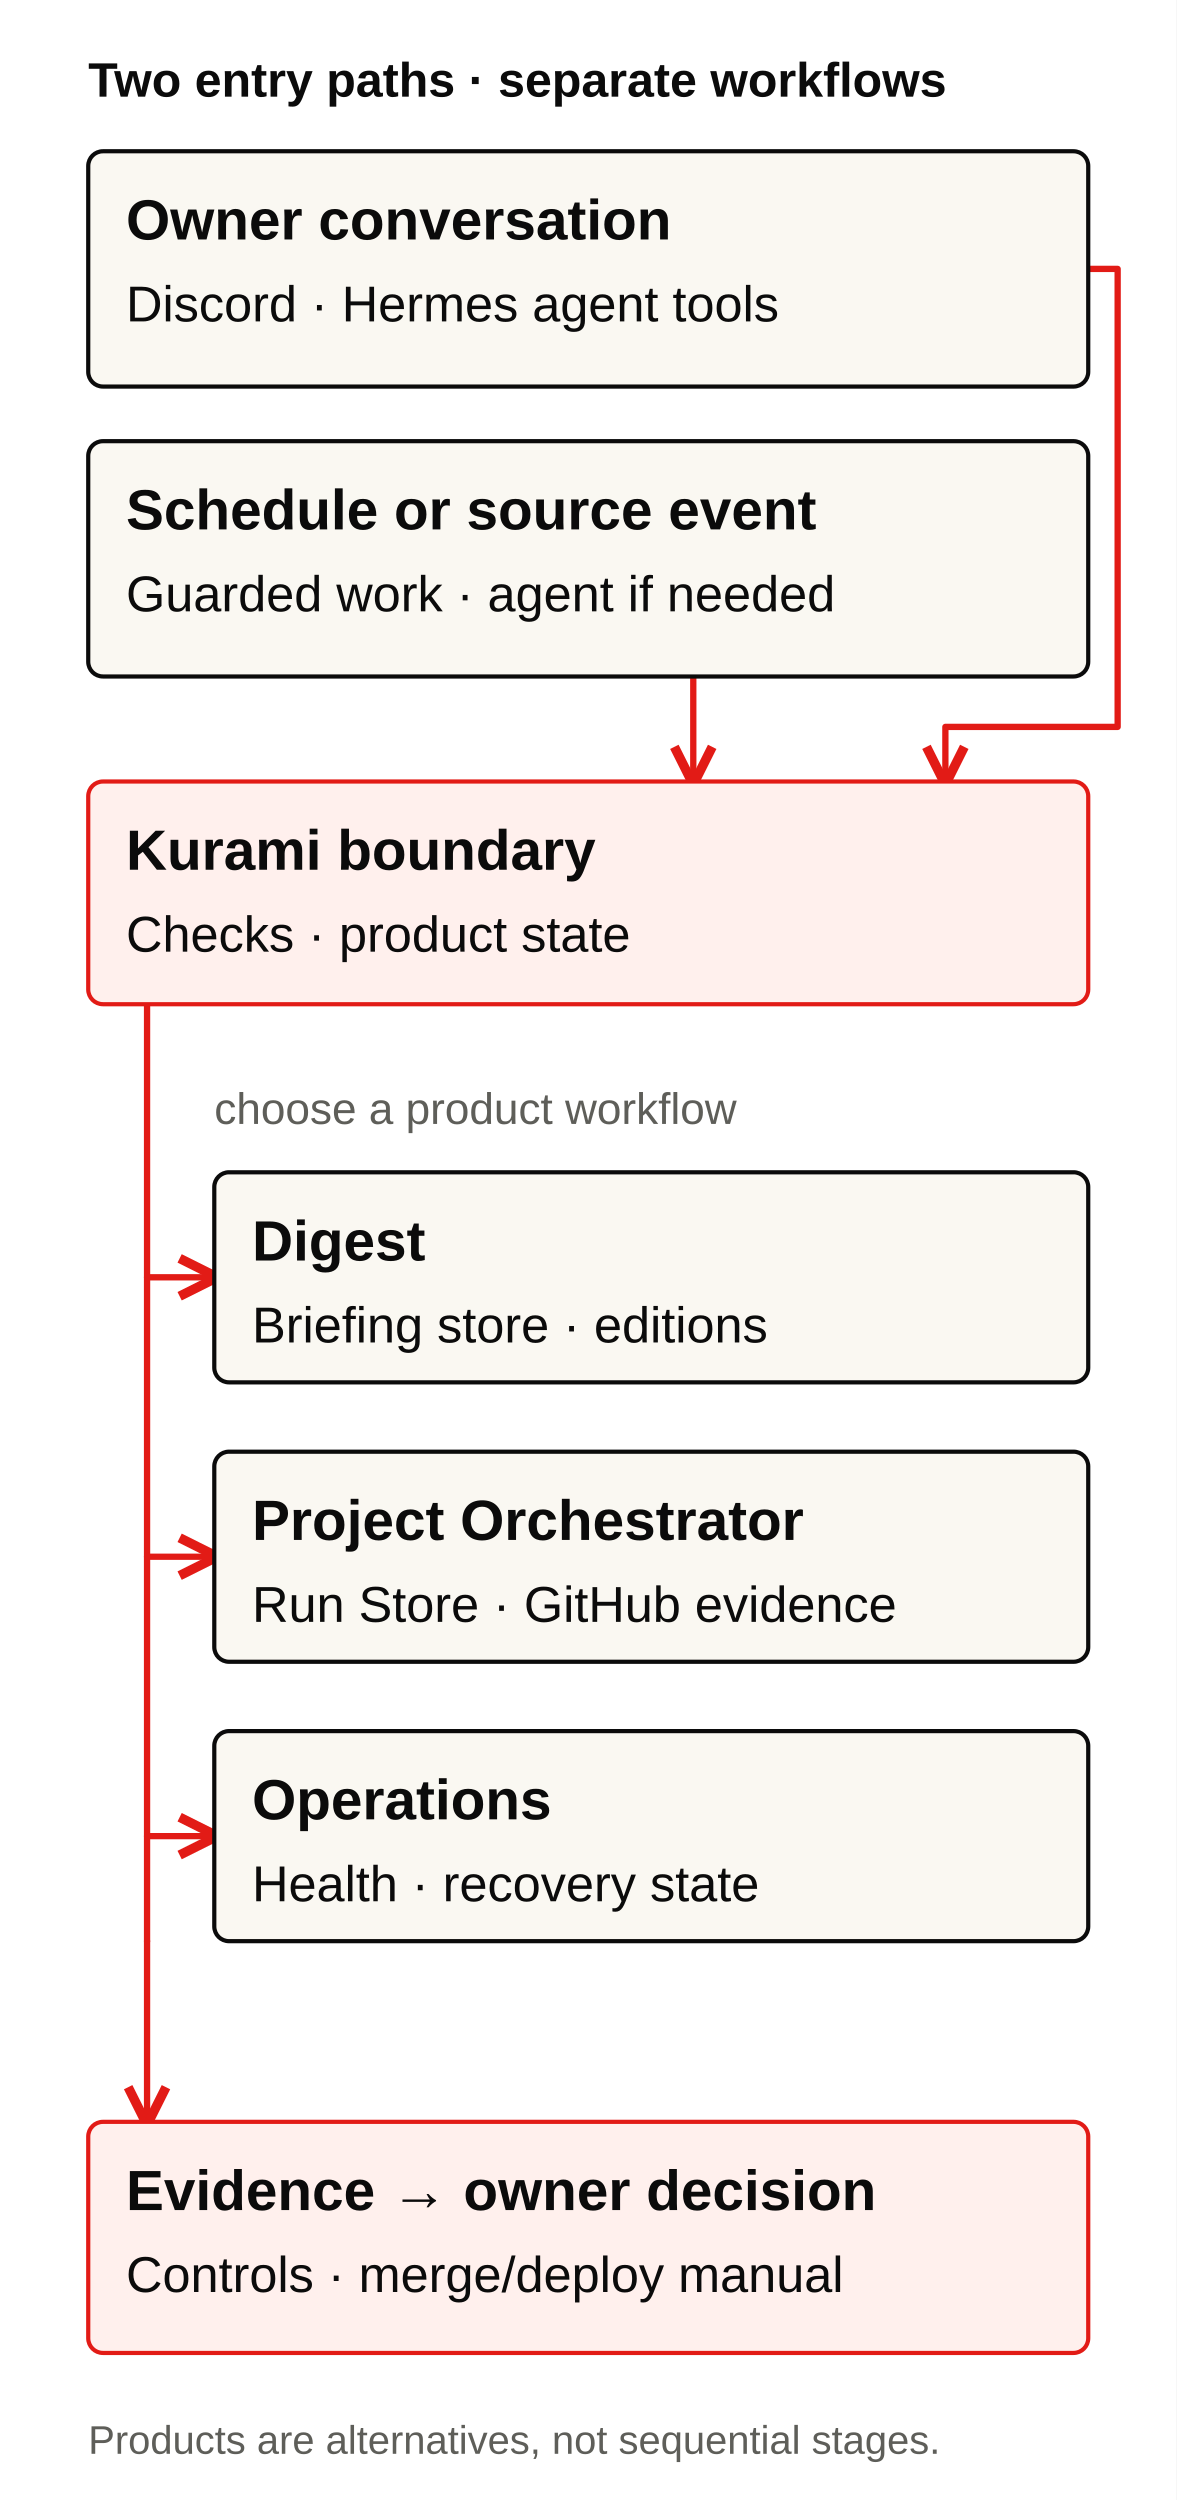
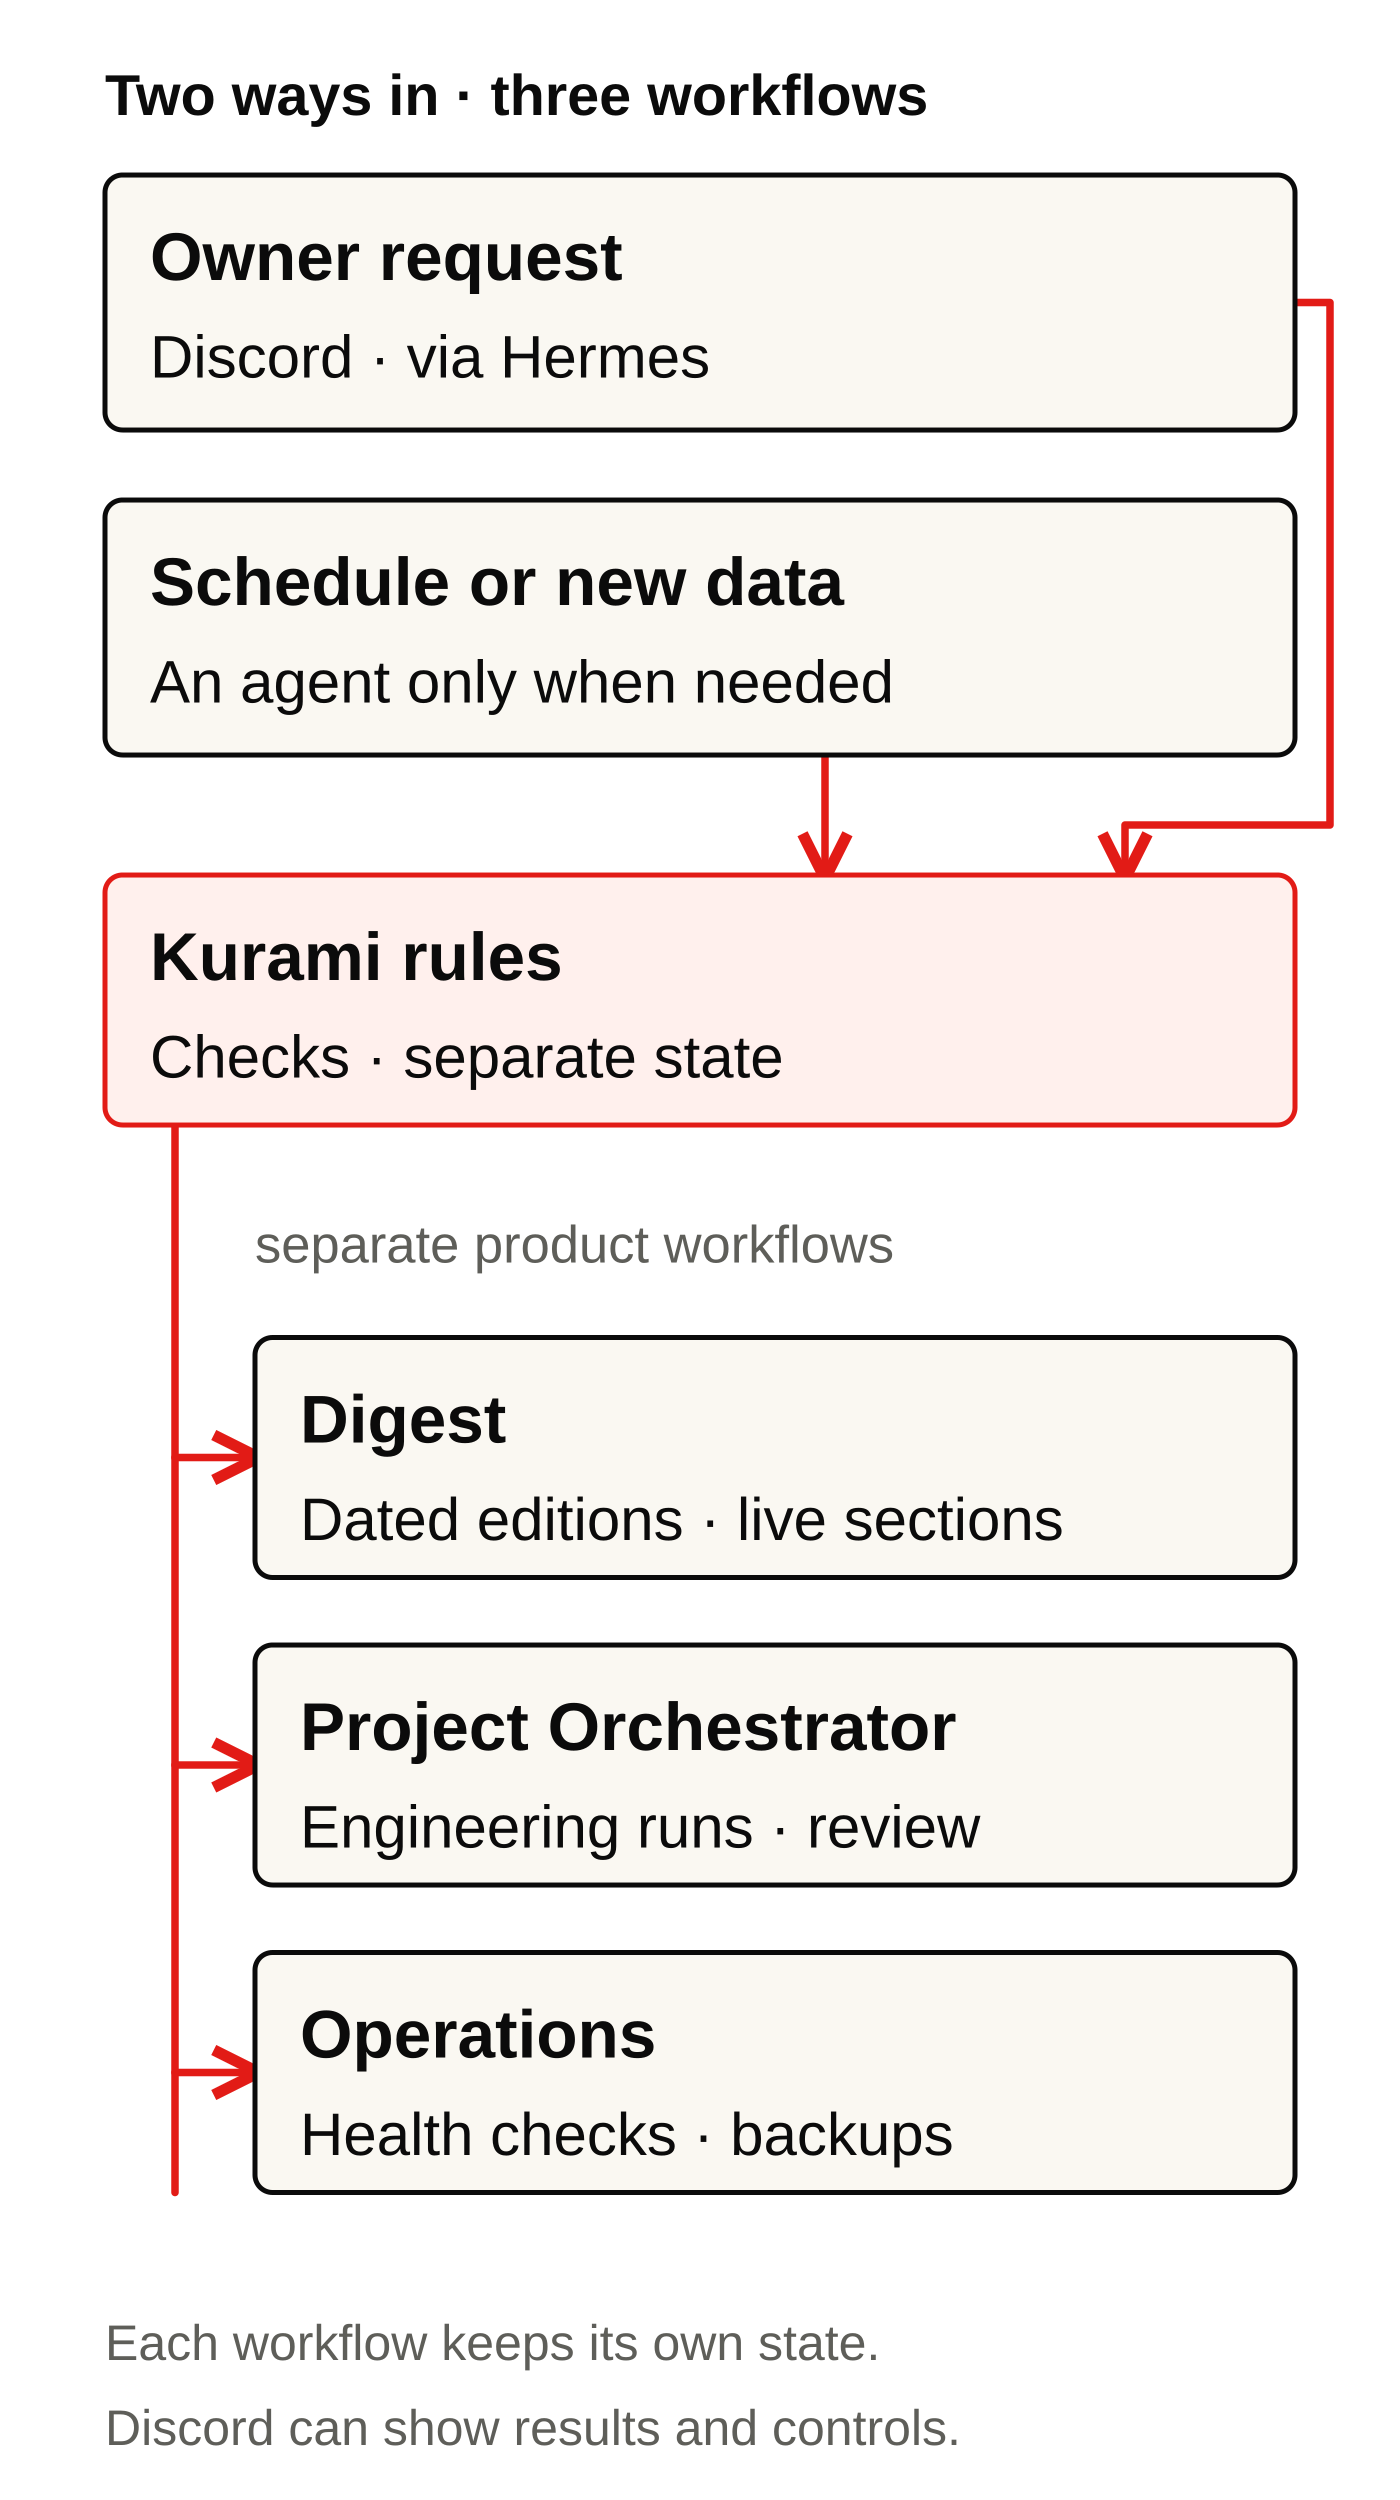
- <svg xmlns="http://www.w3.org/2000/svg" width="560" height="1190" viewBox="0 0 560 1190" role="img" aria-labelledby="title desc">
+ <svg xmlns="http://www.w3.org/2000/svg" width="560" height="1000" viewBox="0 0 560 1000" role="img" aria-labelledby="title desc">
  <defs>
    <marker id="tip" markerWidth="8" markerHeight="8" refX="6.5" refY="4" orient="auto">
      <path d="M1 1 L7 4 L1 7" fill="none" stroke="#e21b16" stroke-width="1.5" />
    </marker>
  </defs>
-   <rect width="560" height="1190" fill="#fff" />
+   <rect width="560" height="1000" fill="#fff" />
  <g font-family="Onest,Arial,sans-serif" fill="#0b0b0b">
-     <text x="42" y="46" font-size="23" font-weight="700">Two entry paths · separate workflows</text>
-     <polyline points="518,128 532,128 532,346 450,346 450,372" fill="none" stroke="#e21b16" stroke-width="3" stroke-linecap="round" stroke-linejoin="round" marker-end="url(#tip)" />
-     <polyline points="330,322 330,372" fill="none" stroke="#e21b16" stroke-width="3" stroke-linecap="round" stroke-linejoin="round" marker-end="url(#tip)" />
-     <polyline points="70,478 70,924" fill="none" stroke="#e21b16" stroke-width="3" stroke-linecap="round" stroke-linejoin="round" />
-     <polyline points="70,608 102,608" fill="none" stroke="#e21b16" stroke-width="3" stroke-linecap="round" stroke-linejoin="round" marker-end="url(#tip)" />
-     <polyline points="70,741 102,741" fill="none" stroke="#e21b16" stroke-width="3" stroke-linecap="round" stroke-linejoin="round" marker-end="url(#tip)" />
-     <polyline points="70,874 102,874" fill="none" stroke="#e21b16" stroke-width="3" stroke-linecap="round" stroke-linejoin="round" marker-end="url(#tip)" />
-     <polyline points="70,924 70,1010" fill="none" stroke="#e21b16" stroke-width="3" stroke-linecap="round" stroke-linejoin="round" marker-end="url(#tip)" />
+     <text x="42" y="46" font-size="23" font-weight="700">Two ways in · three workflows</text>
+     <polyline points="518,121 532,121 532,330 450,330 450,350" fill="none" stroke="#e21b16" stroke-width="3" stroke-linecap="round" stroke-linejoin="round" marker-end="url(#tip)" />
+     <polyline points="330,302 330,350" fill="none" stroke="#e21b16" stroke-width="3" stroke-linecap="round" stroke-linejoin="round" marker-end="url(#tip)" />
+     <polyline points="70,450 70,877" fill="none" stroke="#e21b16" stroke-width="3" stroke-linecap="round" stroke-linejoin="round" />
+     <polyline points="70,583 102,583" fill="none" stroke="#e21b16" stroke-width="3" stroke-linecap="round" stroke-linejoin="round" marker-end="url(#tip)" />
+     <polyline points="70,706 102,706" fill="none" stroke="#e21b16" stroke-width="3" stroke-linecap="round" stroke-linejoin="round" marker-end="url(#tip)" />
+     <polyline points="70,829 102,829" fill="none" stroke="#e21b16" stroke-width="3" stroke-linecap="round" stroke-linejoin="round" marker-end="url(#tip)" />
    <g>
-       <rect x="42" y="72" width="476" height="112" rx="7" fill="#faf8f2" stroke="#0b0b0b" stroke-width="2" />
-       <text x="60" y="114" font-size="27" font-weight="700">Owner conversation</text>
-       <text x="60" y="153" font-size="24">Discord · Hermes agent tools</text>
+       <rect x="42" y="70" width="476" height="102" rx="7" fill="#faf8f2" stroke="#0b0b0b" stroke-width="2" />
+       <text x="60" y="112" font-size="27" font-weight="700">Owner request</text>
+       <text x="60" y="151" font-size="24">Discord · via Hermes</text>
    </g>
    <g>
-       <rect x="42" y="210" width="476" height="112" rx="7" fill="#faf8f2" stroke="#0b0b0b" stroke-width="2" />
-       <text x="60" y="252" font-size="27" font-weight="700">Schedule or source event</text>
-       <text x="60" y="291" font-size="24">Guarded work · agent if needed</text>
+       <rect x="42" y="200" width="476" height="102" rx="7" fill="#faf8f2" stroke="#0b0b0b" stroke-width="2" />
+       <text x="60" y="242" font-size="27" font-weight="700">Schedule or new data</text>
+       <text x="60" y="281" font-size="24">An agent only when needed</text>
    </g>
    <g>
-       <rect x="42" y="372" width="476" height="106" rx="7" fill="#fff0ed" stroke="#e21b16" stroke-width="2" />
-       <text x="60" y="414" font-size="27" font-weight="700">Kurami boundary</text>
-       <text x="60" y="453" font-size="24">Checks · product state</text>
+       <rect x="42" y="350" width="476" height="100" rx="7" fill="#fff0ed" stroke="#e21b16" stroke-width="2" />
+       <text x="60" y="392" font-size="27" font-weight="700">Kurami rules</text>
+       <text x="60" y="431" font-size="24">Checks · separate state</text>
    </g>
    <g>
-       <rect x="102" y="558" width="416" height="100" rx="7" fill="#faf8f2" stroke="#0b0b0b" stroke-width="2" />
-       <text x="120" y="600" font-size="27" font-weight="700">Digest</text>
-       <text x="120" y="639" font-size="24">Briefing store · editions</text>
+       <rect x="102" y="535" width="416" height="96" rx="7" fill="#faf8f2" stroke="#0b0b0b" stroke-width="2" />
+       <text x="120" y="577" font-size="27" font-weight="700">Digest</text>
+       <text x="120" y="616" font-size="24">Dated editions · live sections</text>
    </g>
    <g>
-       <rect x="102" y="691" width="416" height="100" rx="7" fill="#faf8f2" stroke="#0b0b0b" stroke-width="2" />
-       <text x="120" y="733" font-size="27" font-weight="700">Project Orchestrator</text>
-       <text x="120" y="772" font-size="24">Run Store · GitHub evidence</text>
+       <rect x="102" y="658" width="416" height="96" rx="7" fill="#faf8f2" stroke="#0b0b0b" stroke-width="2" />
+       <text x="120" y="700" font-size="27" font-weight="700">Project Orchestrator</text>
+       <text x="120" y="739" font-size="24">Engineering runs · review</text>
    </g>
    <g>
-       <rect x="102" y="824" width="416" height="100" rx="7" fill="#faf8f2" stroke="#0b0b0b" stroke-width="2" />
-       <text x="120" y="866" font-size="27" font-weight="700">Operations</text>
-       <text x="120" y="905" font-size="24">Health · recovery state</text>
+       <rect x="102" y="781" width="416" height="96" rx="7" fill="#faf8f2" stroke="#0b0b0b" stroke-width="2" />
+       <text x="120" y="823" font-size="27" font-weight="700">Operations</text>
+       <text x="120" y="862" font-size="24">Health checks · backups</text>
    </g>
-     <g>
-       <rect x="42" y="1010" width="476" height="110" rx="7" fill="#fff0ed" stroke="#e21b16" stroke-width="2" />
-       <text x="60" y="1052" font-size="27" font-weight="700">Evidence → owner decision</text>
-       <text x="60" y="1091" font-size="24">Controls · merge/deploy manual</text>
-     </g>
-     <text x="102" y="535" font-size="21" fill="#5e5e59">choose a product workflow</text>
-     <text x="42" y="1168" font-size="19" fill="#5e5e59">Products are alternatives, not sequential stages.</text>
+     <text x="102" y="505" font-size="21" fill="#5e5e59">separate product workflows</text>
+     <text x="42" y="944" font-size="20" fill="#5e5e59">Each workflow keeps its own state.</text>
+     <text x="42" y="978" font-size="20" fill="#5e5e59">Discord can show results and controls.</text>
  </g>
</svg>
